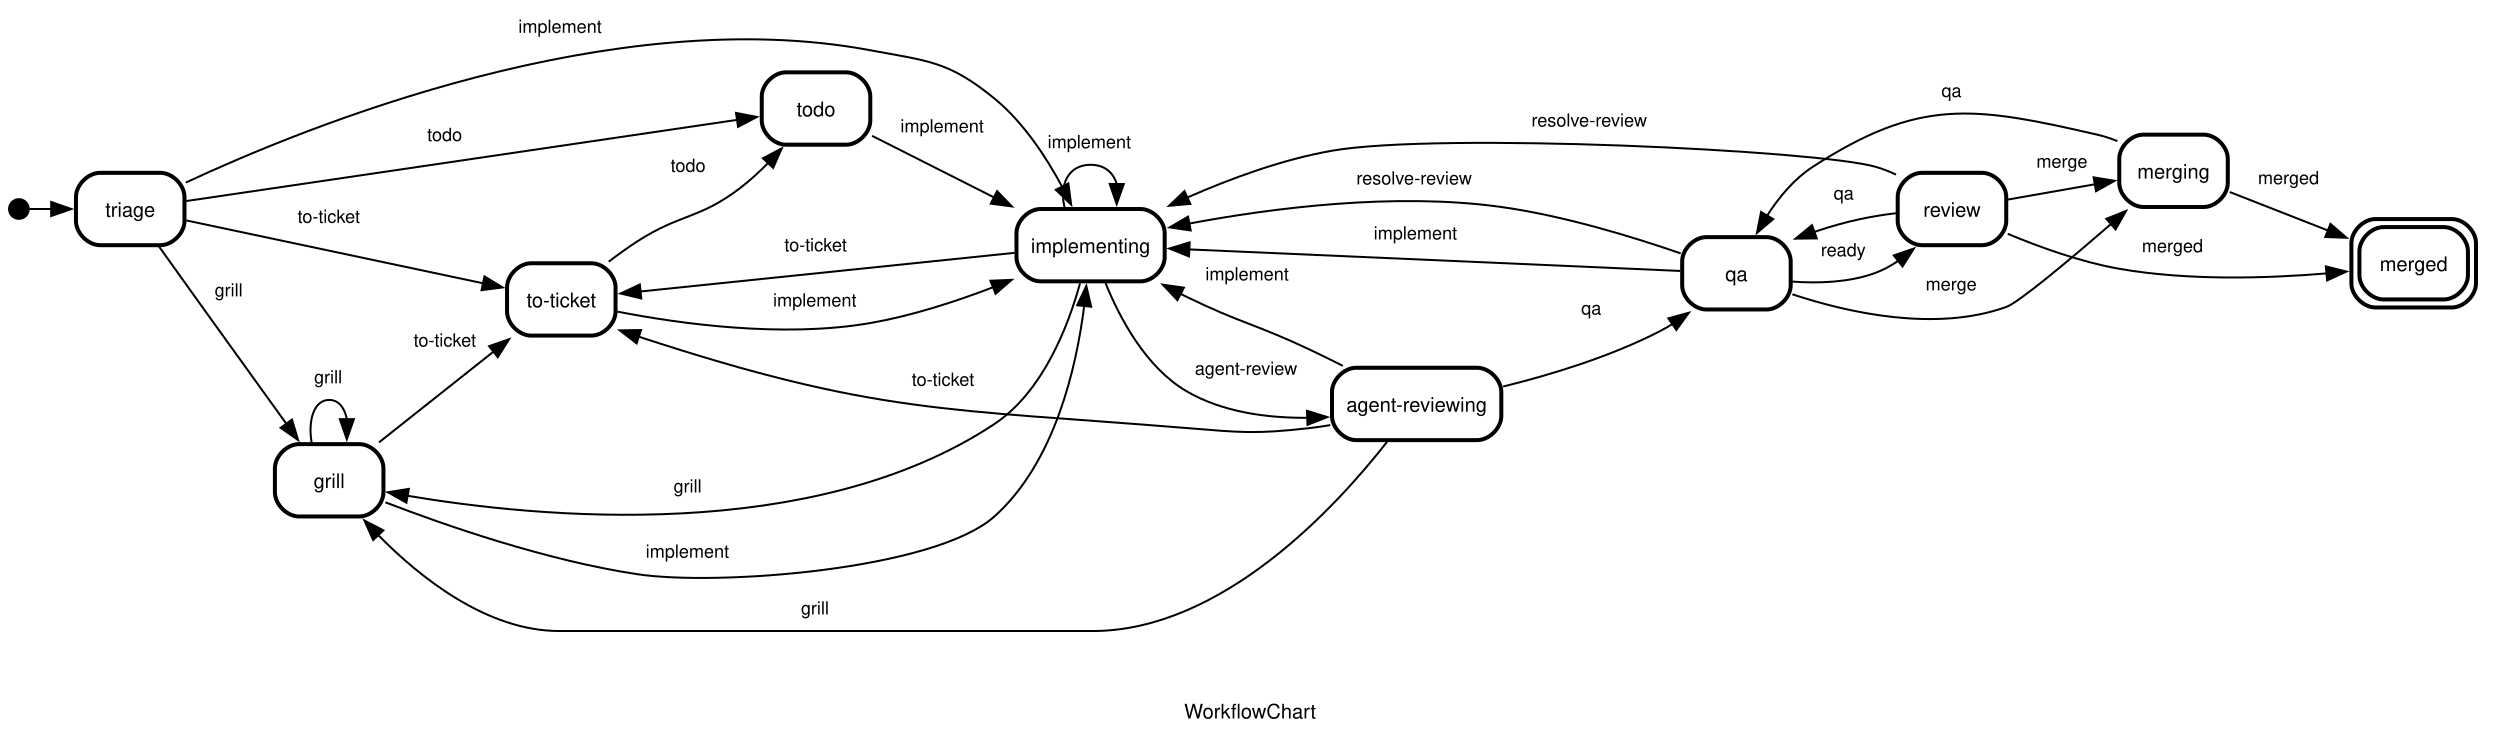
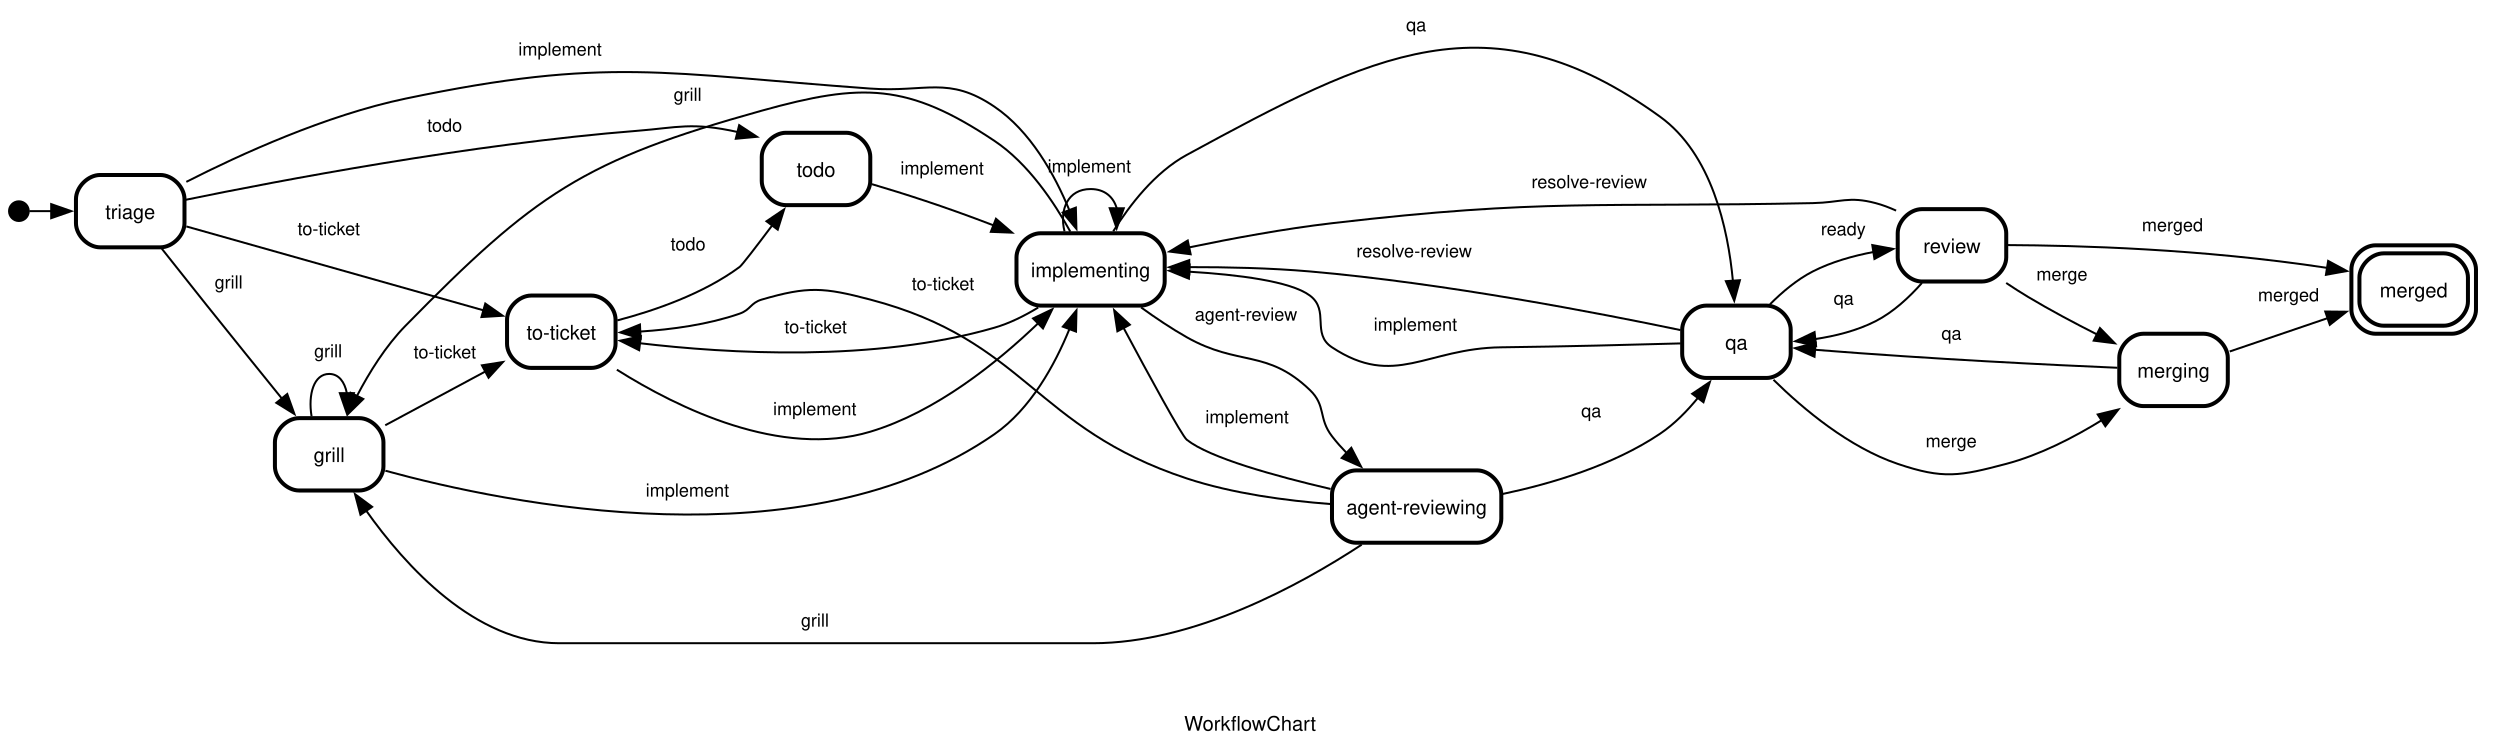
- <svg xmlns="http://www.w3.org/2000/svg" width="1244pt" height="367pt" viewBox="0.00 0.00 1244.00 367.00">
-   <g id="graph0" class="graph" transform="scale(1 1) rotate(0) translate(4 363.25)">
-     <polygon fill="white" stroke="none" points="-4,4 -4,-363.25 1240.05,-363.25 1240.05,4 -4,4" />
+ <svg xmlns="http://www.w3.org/2000/svg" width="1244pt" height="373pt" viewBox="0.00 0.00 1244.00 373.00">
+   <g id="graph0" class="graph" transform="scale(1 1) rotate(0) translate(4 369.32)">
+     <polygon fill="white" stroke="none" points="-4,4 -4,-369.32 1240.05,-369.32 1240.05,4 -4,4" />
    <text xml:space="preserve" text-anchor="middle" x="618.03" y="-5.75" font-family="Helvetica,sans-Serif" font-size="10.00">WorkflowChart</text>
    <g id="clust2" class="cluster">
</g>
    <g id="node1" class="node">
-       <ellipse fill="black" stroke="black" stroke-width="0" cx="5.4" cy="-259.25" rx="5.4" ry="5.4" />
+       <ellipse fill="black" stroke="black" stroke-width="0" cx="5.4" cy="-264.25" rx="5.4" ry="5.4" />
    </g>
    <g id="node2" class="node">
-       <path fill="white" stroke="black" stroke-width="2" d="M75.8,-277.25C75.8,-277.25 45.8,-277.25 45.8,-277.25 39.8,-277.25 33.8,-271.25 33.8,-265.25 33.8,-265.25 33.8,-253.25 33.8,-253.25 33.8,-247.25 39.8,-241.25 45.8,-241.25 45.8,-241.25 75.8,-241.25 75.8,-241.25 81.8,-241.25 87.8,-247.25 87.8,-253.25 87.8,-253.25 87.8,-265.25 87.8,-265.25 87.8,-271.25 81.8,-277.25 75.8,-277.25" />
-       <text xml:space="preserve" text-anchor="middle" x="60.8" y="-255.38" font-family="Helvetica,sans-Serif" font-size="10.00">triage</text>
+       <path fill="white" stroke="black" stroke-width="2" d="M75.8,-282.25C75.8,-282.25 45.8,-282.25 45.8,-282.25 39.8,-282.25 33.8,-276.25 33.8,-270.25 33.8,-270.25 33.8,-258.25 33.8,-258.25 33.8,-252.25 39.8,-246.25 45.8,-246.25 45.8,-246.25 75.8,-246.25 75.8,-246.25 81.8,-246.25 87.8,-252.25 87.8,-258.25 87.8,-258.25 87.8,-270.25 87.8,-270.25 87.8,-276.25 81.8,-282.25 75.8,-282.25" />
+       <text xml:space="preserve" text-anchor="middle" x="60.8" y="-260.38" font-family="Helvetica,sans-Serif" font-size="10.00">triage</text>
    </g>
    <g id="edge1" class="edge">
-       <path fill="none" stroke="black" d="M10.59,-259.25C13.31,-259.25 17.14,-259.25 21.49,-259.25" />
-       <polygon fill="black" stroke="black" points="21.47,-262.75 31.47,-259.25 21.47,-255.75 21.47,-262.75" />
+       <path fill="none" stroke="black" d="M10.59,-264.25C13.31,-264.25 17.14,-264.25 21.49,-264.25" />
+       <polygon fill="black" stroke="black" points="21.47,-267.75 31.47,-264.25 21.47,-260.75 21.47,-267.75" />
    </g>
    <g id="node3" class="node">
-       <path fill="white" stroke="black" stroke-width="2" d="M174.8,-142.25C174.8,-142.25 144.8,-142.25 144.8,-142.25 138.8,-142.25 132.8,-136.25 132.8,-130.25 132.8,-130.25 132.8,-118.25 132.8,-118.25 132.8,-112.25 138.8,-106.25 144.8,-106.25 144.8,-106.25 174.8,-106.25 174.8,-106.25 180.8,-106.25 186.8,-112.25 186.8,-118.25 186.8,-118.25 186.8,-130.25 186.8,-130.25 186.8,-136.25 180.8,-142.25 174.8,-142.25" />
-       <text xml:space="preserve" text-anchor="middle" x="159.8" y="-120.38" font-family="Helvetica,sans-Serif" font-size="10.00">grill</text>
+       <path fill="white" stroke="black" stroke-width="2" d="M174.8,-161.25C174.8,-161.25 144.8,-161.25 144.8,-161.25 138.8,-161.25 132.8,-155.25 132.8,-149.25 132.8,-149.25 132.8,-137.25 132.8,-137.25 132.8,-131.25 138.8,-125.25 144.8,-125.25 144.8,-125.25 174.8,-125.25 174.8,-125.25 180.8,-125.25 186.8,-131.25 186.8,-137.25 186.8,-137.25 186.8,-149.25 186.8,-149.25 186.8,-155.25 180.8,-161.25 174.8,-161.25" />
+       <text xml:space="preserve" text-anchor="middle" x="159.8" y="-139.38" font-family="Helvetica,sans-Serif" font-size="10.00">grill</text>
    </g>
    <g id="edge2" class="edge">
-       <path fill="none" stroke="black" d="M75.14,-240.55C82.17,-230.71 90.94,-218.45 98.8,-207.5 112.09,-188.99 127.07,-168.2 138.75,-152.02" />
-       <polygon fill="black" stroke="black" points="141.3,-154.47 144.31,-144.31 135.62,-150.37 141.3,-154.47" />
-       <text xml:space="preserve" text-anchor="start" x="102.8" y="-215.75" font-family="Helvetica,sans-Serif" font-size="9.00">grill</text>
+       <path fill="none" stroke="black" d="M76.52,-245.56C83.29,-236.99 91.43,-226.72 98.8,-217.5 111.2,-202 125.13,-184.75 136.44,-170.78" />
+       <polygon fill="black" stroke="black" points="138.93,-173.28 142.5,-163.3 133.49,-168.87 138.93,-173.28" />
+       <text xml:space="preserve" text-anchor="start" x="102.8" y="-225.75" font-family="Helvetica,sans-Serif" font-size="9.00">grill</text>
    </g>
    <g id="node4" class="node">
-       <path fill="white" stroke="black" stroke-width="2" d="M290.3,-232.25C290.3,-232.25 260.3,-232.25 260.3,-232.25 254.3,-232.25 248.3,-226.25 248.3,-220.25 248.3,-220.25 248.3,-208.25 248.3,-208.25 248.3,-202.25 254.3,-196.25 260.3,-196.25 260.3,-196.25 290.3,-196.25 290.3,-196.25 296.3,-196.25 302.3,-202.25 302.3,-208.25 302.3,-208.25 302.3,-220.25 302.3,-220.25 302.3,-226.25 296.3,-232.25 290.3,-232.25" />
-       <text xml:space="preserve" text-anchor="middle" x="275.3" y="-210.38" font-family="Helvetica,sans-Serif" font-size="10.00">to-ticket</text>
+       <path fill="white" stroke="black" stroke-width="2" d="M290.3,-222.25C290.3,-222.25 260.3,-222.25 260.3,-222.25 254.3,-222.25 248.3,-216.25 248.3,-210.25 248.3,-210.25 248.3,-198.25 248.3,-198.25 248.3,-192.25 254.3,-186.25 260.3,-186.25 260.3,-186.25 290.3,-186.25 290.3,-186.25 296.3,-186.25 302.3,-192.25 302.3,-198.25 302.3,-198.25 302.3,-210.25 302.3,-210.25 302.3,-216.25 296.3,-222.25 290.3,-222.25" />
+       <text xml:space="preserve" text-anchor="middle" x="275.3" y="-200.38" font-family="Helvetica,sans-Serif" font-size="10.00">to-ticket</text>
    </g>
    <g id="edge3" class="edge">
-       <path fill="none" stroke="black" d="M88.71,-253.55C126.16,-245.62 194.14,-231.23 236.61,-222.23" />
-       <polygon fill="black" stroke="black" points="237.07,-225.71 246.12,-220.22 235.62,-218.86 237.07,-225.71" />
-       <text xml:space="preserve" text-anchor="start" x="144.05" y="-252.38" font-family="Helvetica,sans-Serif" font-size="9.00">to-ticket</text>
+       <path fill="none" stroke="black" d="M88.71,-256.65C126.16,-246.08 194.14,-226.88 236.61,-214.89" />
+       <polygon fill="black" stroke="black" points="237.48,-218.28 246.15,-212.2 235.57,-211.55 237.48,-218.28" />
+       <text xml:space="preserve" text-anchor="start" x="144.05" y="-252.34" font-family="Helvetica,sans-Serif" font-size="9.00">to-ticket</text>
    </g>
    <g id="node5" class="node">
-       <path fill="white" stroke="black" stroke-width="2" d="M417.05,-327.25C417.05,-327.25 387.05,-327.25 387.05,-327.25 381.05,-327.25 375.05,-321.25 375.05,-315.25 375.05,-315.25 375.05,-303.25 375.05,-303.25 375.05,-297.25 381.05,-291.25 387.05,-291.25 387.05,-291.25 417.05,-291.25 417.05,-291.25 423.05,-291.25 429.05,-297.25 429.05,-303.25 429.05,-303.25 429.05,-315.25 429.05,-315.25 429.05,-321.25 423.05,-327.25 417.05,-327.25" />
-       <text xml:space="preserve" text-anchor="middle" x="402.05" y="-305.38" font-family="Helvetica,sans-Serif" font-size="10.00">todo</text>
+       <path fill="white" stroke="black" stroke-width="2" d="M417.05,-303.25C417.05,-303.25 387.05,-303.25 387.05,-303.25 381.05,-303.25 375.05,-297.25 375.05,-291.25 375.05,-291.25 375.05,-279.25 375.05,-279.25 375.05,-273.25 381.05,-267.25 387.05,-267.25 387.05,-267.25 417.05,-267.25 417.05,-267.25 423.05,-267.25 429.05,-273.25 429.05,-279.25 429.05,-279.25 429.05,-291.25 429.05,-291.25 429.05,-297.25 423.05,-303.25 417.05,-303.25" />
+       <text xml:space="preserve" text-anchor="middle" x="402.05" y="-281.38" font-family="Helvetica,sans-Serif" font-size="10.00">todo</text>
    </g>
    <g id="edge4" class="edge">
-       <path fill="none" stroke="black" d="M88.7,-263.22C148.7,-272.06 293.62,-293.42 362.91,-303.63" />
-       <polygon fill="black" stroke="black" points="362.24,-307.07 372.65,-305.06 363.26,-300.14 362.24,-307.07" />
-       <text xml:space="preserve" text-anchor="start" x="208.55" y="-293.08" font-family="Helvetica,sans-Serif" font-size="9.00">todo</text>
+       <path fill="none" stroke="black" d="M88.43,-269.91C134.16,-279.3 230.66,-297.72 313.3,-304.25 332.97,-305.8 340.29,-308.7 363.25,-303.59" />
+       <polygon fill="black" stroke="black" points="363.81,-307.06 372.67,-301.25 362.12,-300.27 363.81,-307.06" />
+       <text xml:space="preserve" text-anchor="start" x="208.55" y="-303.81" font-family="Helvetica,sans-Serif" font-size="9.00">todo</text>
    </g>
    <g id="node6" class="node">
-       <path fill="white" stroke="black" stroke-width="2" d="M563.55,-259.25C563.55,-259.25 513.8,-259.25 513.8,-259.25 507.8,-259.25 501.8,-253.25 501.8,-247.25 501.8,-247.25 501.8,-235.25 501.8,-235.25 501.8,-229.25 507.8,-223.25 513.8,-223.25 513.8,-223.25 563.55,-223.25 563.55,-223.25 569.55,-223.25 575.55,-229.25 575.55,-235.25 575.55,-235.25 575.55,-247.25 575.55,-247.25 575.55,-253.25 569.55,-259.25 563.55,-259.25" />
-       <text xml:space="preserve" text-anchor="middle" x="538.68" y="-237.38" font-family="Helvetica,sans-Serif" font-size="10.00">implementing</text>
+       <path fill="white" stroke="black" stroke-width="2" d="M563.55,-253.25C563.55,-253.25 513.8,-253.25 513.8,-253.25 507.8,-253.25 501.8,-247.25 501.8,-241.25 501.8,-241.25 501.8,-229.25 501.8,-229.25 501.8,-223.25 507.8,-217.25 513.8,-217.25 513.8,-217.25 563.55,-217.25 563.55,-217.25 569.55,-217.25 575.55,-223.25 575.55,-229.25 575.55,-229.25 575.55,-241.25 575.55,-241.25 575.55,-247.25 569.55,-253.25 563.55,-253.25" />
+       <text xml:space="preserve" text-anchor="middle" x="538.68" y="-231.38" font-family="Helvetica,sans-Serif" font-size="10.00">implementing</text>
    </g>
    <g id="edge5" class="edge">
-       <path fill="none" stroke="black" d="M88.43,-272.39C148.81,-300.55 300.85,-362.29 429.05,-338.25 457.99,-332.82 468,-332.89 490.8,-314.25 505.16,-302.51 516.55,-285.18 524.5,-270.35" />
-       <polygon fill="black" stroke="black" points="527.61,-271.96 529,-261.46 521.36,-268.8 527.61,-271.96" />
-       <text xml:space="preserve" text-anchor="start" x="253.93" y="-346.92" font-family="Helvetica,sans-Serif" font-size="9.00">implement</text>
+       <path fill="none" stroke="black" d="M88.72,-278.83C115.49,-292.47 158.18,-311.97 197.8,-320.25 298.43,-341.29 326.52,-332.68 429.05,-325.25 456.71,-323.24 467.84,-331.81 490.8,-316.25 508.76,-304.08 520.74,-282.57 528.09,-264.77" />
+       <polygon fill="black" stroke="black" points="531.35,-266.03 531.63,-255.44 524.81,-263.54 531.35,-266.03" />
+       <text xml:space="preserve" text-anchor="start" x="253.93" y="-341.68" font-family="Helvetica,sans-Serif" font-size="9.00">implement</text>
    </g>
    <g id="edge6" class="edge">
-       <path fill="none" stroke="black" d="M151.03,-143.18C149.24,-154.09 152.16,-164.25 159.8,-164.25 164.57,-164.25 167.51,-160.28 168.6,-154.64" />
-       <polygon fill="black" stroke="black" points="172.1,-154.69 168.57,-144.69 165.1,-154.7 172.1,-154.69" />
-       <text xml:space="preserve" text-anchor="start" x="152.3" y="-172.5" font-family="Helvetica,sans-Serif" font-size="9.00">grill</text>
+       <path fill="none" stroke="black" d="M151.03,-162.18C149.24,-173.09 152.16,-183.25 159.8,-183.25 164.57,-183.25 167.51,-179.28 168.6,-173.64" />
+       <polygon fill="black" stroke="black" points="172.1,-173.69 168.57,-163.69 165.1,-173.7 172.1,-173.69" />
+       <text xml:space="preserve" text-anchor="start" x="152.3" y="-191.5" font-family="Helvetica,sans-Serif" font-size="9.00">grill</text>
    </g>
    <g id="edge7" class="edge">
-       <path fill="none" stroke="black" d="M184.59,-143.12C201.24,-156.32 223.68,-174.11 241.95,-188.6" />
-       <polygon fill="black" stroke="black" points="239.34,-191 249.35,-194.47 243.69,-185.51 239.34,-191" />
-       <text xml:space="preserve" text-anchor="start" x="201.8" y="-190.82" font-family="Helvetica,sans-Serif" font-size="9.00">to-ticket</text>
+       <path fill="none" stroke="black" d="M187.7,-157.71C202.68,-165.76 221.55,-175.9 237.84,-184.65" />
+       <polygon fill="black" stroke="black" points="235.8,-187.53 246.26,-189.18 239.11,-181.36 235.8,-187.53" />
+       <text xml:space="preserve" text-anchor="start" x="201.8" y="-191.03" font-family="Helvetica,sans-Serif" font-size="9.00">to-ticket</text>
    </g>
    <g id="edge8" class="edge">
-       <path fill="none" stroke="black" d="M187.78,-113.29C217.82,-101.73 268.11,-84.27 313.3,-77.5 352.82,-71.58 461.02,-79.61 490.8,-106.25 520.84,-133.12 531.63,-180.24 535.5,-211.1" />
-       <polygon fill="black" stroke="black" points="532.01,-211.36 536.55,-220.94 538.97,-210.62 532.01,-211.36" />
-       <text xml:space="preserve" text-anchor="start" x="317.3" y="-85.75" font-family="Helvetica,sans-Serif" font-size="9.00">implement</text>
+       <path fill="none" stroke="black" d="M187.75,-135.09C248.19,-118.54 396.63,-87.87 490.8,-153.25 508.87,-165.8 520.87,-187.71 528.21,-205.73" />
+       <polygon fill="black" stroke="black" points="524.86,-206.78 531.65,-214.91 531.42,-204.32 524.86,-206.78" />
+       <text xml:space="preserve" text-anchor="start" x="317.3" y="-122.22" font-family="Helvetica,sans-Serif" font-size="9.00">implement</text>
    </g>
    <g id="edge9" class="edge">
-       <path fill="none" stroke="black" d="M298.9,-233.04C303.55,-236.59 308.49,-240.16 313.3,-243.25 334.66,-256.98 343.82,-254.15 364.05,-269.5 369.03,-273.28 373.9,-277.76 378.4,-282.33" />
-       <polygon fill="black" stroke="black" points="375.62,-284.48 384.99,-289.42 380.74,-279.71 375.62,-284.48" />
-       <text xml:space="preserve" text-anchor="start" x="329.68" y="-277.75" font-family="Helvetica,sans-Serif" font-size="9.00">todo</text>
+       <path fill="none" stroke="black" d="M303.17,-209.89C321.6,-214.73 345.91,-223.08 364.05,-236.5 365.25,-237.39 372.5,-246.85 380.27,-257.21" />
+       <polygon fill="black" stroke="black" points="377.4,-259.22 386.18,-265.14 383,-255.03 377.4,-259.22" />
+       <text xml:space="preserve" text-anchor="start" x="329.68" y="-244.75" font-family="Helvetica,sans-Serif" font-size="9.00">todo</text>
    </g>
    <g id="edge10" class="edge">
-       <path fill="none" stroke="black" d="M303.26,-208.18C333.92,-202.19 385.41,-194.95 429.05,-202.5 449.67,-206.07 471.55,-213.18 490.23,-220.35" />
-       <polygon fill="black" stroke="black" points="488.83,-223.56 499.42,-223.99 491.41,-217.05 488.83,-223.56" />
-       <text xml:space="preserve" text-anchor="start" x="380.68" y="-210.75" font-family="Helvetica,sans-Serif" font-size="9.00">implement</text>
+       <path fill="none" stroke="black" d="M302.95,-185.36C333.34,-166.21 384.57,-141.15 429.05,-154.5 461.74,-164.31 492.3,-188.99 512.63,-208.5" />
+       <polygon fill="black" stroke="black" points="510.05,-210.87 519.62,-215.42 514.98,-205.89 510.05,-210.87" />
+       <text xml:space="preserve" text-anchor="start" x="380.68" y="-162.75" font-family="Helvetica,sans-Serif" font-size="9.00">implement</text>
    </g>
    <g id="edge11" class="edge">
-       <path fill="none" stroke="black" d="M429.97,-295.65C447.36,-286.87 470.47,-275.2 490.82,-264.92" />
-       <polygon fill="black" stroke="black" points="492.16,-268.16 499.51,-260.53 489,-261.91 492.16,-268.16" />
-       <text xml:space="preserve" text-anchor="start" x="444.05" y="-297.41" font-family="Helvetica,sans-Serif" font-size="9.00">implement</text>
+       <path fill="none" stroke="black" d="M429.86,-277.68C445.28,-273.12 465.14,-266.88 490.32,-257.2" />
+       <polygon fill="black" stroke="black" points="491.59,-260.47 499.62,-253.55 489.03,-253.95 491.59,-260.47" />
+       <text xml:space="preserve" text-anchor="start" x="444.05" y="-282.51" font-family="Helvetica,sans-Serif" font-size="9.00">implement</text>
    </g>
    <g id="edge12" class="edge">
-       <path fill="none" stroke="black" d="M533.43,-222.3C527.65,-201.33 515.11,-168.36 490.8,-152.25 400.38,-92.32 263.99,-105.52 198.51,-116.6" />
-       <polygon fill="black" stroke="black" points="198.23,-113.1 188.99,-118.3 199.45,-119.99 198.23,-113.1" />
-       <text xml:space="preserve" text-anchor="start" x="331.18" y="-118.2" font-family="Helvetica,sans-Serif" font-size="9.00">grill</text>
+       <path fill="none" stroke="black" d="M528.58,-254.07C520.6,-268.58 507.64,-288.01 490.8,-299.25 447.65,-328.05 425.02,-328.16 375.05,-314.25 286.4,-289.57 262.25,-272.93 197.8,-207.25 187.96,-197.22 179.77,-184.06 173.62,-172.29" />
+       <polygon fill="black" stroke="black" points="176.77,-170.78 169.22,-163.35 170.49,-173.87 176.77,-170.78" />
+       <text xml:space="preserve" text-anchor="start" x="331.18" y="-319.13" font-family="Helvetica,sans-Serif" font-size="9.00">grill</text>
    </g>
    <g id="edge13" class="edge">
-       <path fill="none" stroke="black" d="M500.83,-237.44C451.53,-232.35 364.56,-223.37 314.56,-218.2" />
-       <polygon fill="black" stroke="black" points="315.1,-214.74 304.79,-217.19 314.38,-221.7 315.1,-214.74" />
-       <text xml:space="preserve" text-anchor="start" x="386.3" y="-238.24" font-family="Helvetica,sans-Serif" font-size="9.00">to-ticket</text>
+       <path fill="none" stroke="black" d="M512.59,-216.29C505.86,-212.19 498.34,-208.43 490.8,-206.25 431,-188.94 357.83,-193.39 314.25,-198.55" />
+       <polygon fill="black" stroke="black" points="314.03,-195.06 304.55,-199.79 314.91,-202 314.03,-195.06" />
+       <text xml:space="preserve" text-anchor="start" x="386.3" y="-203.56" font-family="Helvetica,sans-Serif" font-size="9.00">to-ticket</text>
    </g>
    <g id="edge14" class="edge">
-       <path fill="none" stroke="black" d="M525.7,-260.18C523.05,-271.09 527.37,-281.25 538.68,-281.25 545.74,-281.25 550.08,-277.28 551.69,-271.64" />
-       <polygon fill="black" stroke="black" points="555.19,-271.68 551.66,-261.69 548.19,-271.71 555.19,-271.68" />
-       <text xml:space="preserve" text-anchor="start" x="517.3" y="-289.5" font-family="Helvetica,sans-Serif" font-size="9.00">implement</text>
+       <path fill="none" stroke="black" d="M525.7,-254.18C523.05,-265.09 527.37,-275.25 538.68,-275.25 545.74,-275.25 550.08,-271.28 551.69,-265.64" />
+       <polygon fill="black" stroke="black" points="555.19,-265.68 551.66,-255.69 548.19,-265.71 555.19,-265.68" />
+       <text xml:space="preserve" text-anchor="start" x="517.3" y="-283.5" font-family="Helvetica,sans-Serif" font-size="9.00">implement</text>
    </g>
    <g id="node7" class="node">
-       <path fill="white" stroke="black" stroke-width="2" d="M731.05,-180.25C731.05,-180.25 670.8,-180.25 670.8,-180.25 664.8,-180.25 658.8,-174.25 658.8,-168.25 658.8,-168.25 658.8,-156.25 658.8,-156.25 658.8,-150.25 664.8,-144.25 670.8,-144.25 670.8,-144.25 731.05,-144.25 731.05,-144.25 737.05,-144.25 743.05,-150.25 743.05,-156.25 743.05,-156.25 743.05,-168.25 743.05,-168.25 743.05,-174.25 737.05,-180.25 731.05,-180.25" />
-       <text xml:space="preserve" text-anchor="middle" x="700.93" y="-158.38" font-family="Helvetica,sans-Serif" font-size="10.00">agent-reviewing</text>
+       <path fill="white" stroke="black" stroke-width="2" d="M731.05,-135.25C731.05,-135.25 670.8,-135.25 670.8,-135.25 664.8,-135.25 658.8,-129.25 658.8,-123.25 658.8,-123.25 658.8,-111.25 658.8,-111.25 658.8,-105.25 664.8,-99.25 670.8,-99.25 670.8,-99.25 731.05,-99.25 731.05,-99.25 737.05,-99.25 743.05,-105.25 743.05,-111.25 743.05,-111.25 743.05,-123.25 743.05,-123.25 743.05,-129.25 737.05,-135.25 731.05,-135.25" />
+       <text xml:space="preserve" text-anchor="middle" x="700.93" y="-113.38" font-family="Helvetica,sans-Serif" font-size="10.00">agent-reviewing</text>
    </g>
    <g id="edge15" class="edge">
-       <path fill="none" stroke="black" d="M546.13,-222.35C553.15,-205.03 566.16,-180.36 586.55,-168.5 604.36,-158.14 626.52,-155.2 646.51,-155.35" />
-       <polygon fill="black" stroke="black" points="646.35,-158.84 656.47,-155.7 646.6,-151.85 646.35,-158.84" />
-       <text xml:space="preserve" text-anchor="start" x="590.55" y="-176.75" font-family="Helvetica,sans-Serif" font-size="9.00">agent-review</text>
+       <path fill="none" stroke="black" d="M563.82,-216.33C570.93,-211.19 578.87,-205.84 586.55,-201.5 612.33,-186.93 626.43,-195.76 647.8,-175.25 655.98,-167.4 651.89,-161.23 658.8,-152.25 661.03,-149.35 663.53,-146.53 666.18,-143.81" />
+       <polygon fill="black" stroke="black" points="668.41,-146.52 673.29,-137.11 663.61,-141.42 668.41,-146.52" />
+       <text xml:space="preserve" text-anchor="start" x="590.55" y="-209.75" font-family="Helvetica,sans-Serif" font-size="9.00">agent-review</text>
+     </g>
+     <g id="node8" class="node">
+       <path fill="white" stroke="black" stroke-width="2" d="M875.05,-217.25C875.05,-217.25 845.05,-217.25 845.05,-217.25 839.05,-217.25 833.05,-211.25 833.05,-205.25 833.05,-205.25 833.05,-193.25 833.05,-193.25 833.05,-187.25 839.05,-181.25 845.05,-181.25 845.05,-181.25 875.05,-181.25 875.05,-181.25 881.05,-181.25 887.05,-187.25 887.05,-193.25 887.05,-193.25 887.05,-205.25 887.05,-205.25 887.05,-211.25 881.05,-217.25 875.05,-217.25" />
+       <text xml:space="preserve" text-anchor="middle" x="860.05" y="-195.38" font-family="Helvetica,sans-Serif" font-size="10.00">qa</text>
    </g>
    <g id="edge16" class="edge">
-       <path fill="none" stroke="black" d="M686.16,-143.34C661,-111.17 604.19,-49.25 539.68,-49.25 274.3,-49.25 274.3,-49.25 274.3,-49.25 238.44,-49.25 205.19,-75.64 184.07,-97.11" />
-       <polygon fill="black" stroke="black" points="181.67,-94.55 177.36,-104.22 186.76,-99.35 181.67,-94.55" />
+       <path fill="none" stroke="black" d="M549.94,-254.2C558.07,-267.21 570.68,-283.62 586.55,-292.25 678.81,-342.39 736.95,-372.76 822.05,-311.25 847.67,-292.73 855.84,-255.83 858.3,-229.44" />
+       <polygon fill="black" stroke="black" points="861.78,-229.88 858.96,-219.67 854.79,-229.41 861.78,-229.88" />
+       <text xml:space="preserve" text-anchor="start" x="695.68" y="-353.82" font-family="Helvetica,sans-Serif" font-size="9.00">qa</text>
+     </g>
+     <g id="edge17" class="edge">
+       <path fill="none" stroke="black" d="M673.59,-98.31C642.96,-78.19 590.15,-49.25 539.68,-49.25 274.3,-49.25 274.3,-49.25 274.3,-49.25 232.42,-49.25 197.69,-87.69 178.09,-115.4" />
+       <polygon fill="black" stroke="black" points="175.37,-113.18 172.65,-123.43 181.16,-117.11 175.37,-113.18" />
      <text xml:space="preserve" text-anchor="start" x="394.55" y="-57.5" font-family="Helvetica,sans-Serif" font-size="9.00">grill</text>
    </g>
-     <g id="edge17" class="edge">
-       <path fill="none" stroke="black" d="M657.96,-151.73C654.54,-151.14 651.12,-150.63 647.8,-150.25 620.75,-147.18 613.68,-148.03 586.55,-150.25 467.35,-160 432.16,-156.87 313.54,-195.82" />
-       <polygon fill="black" stroke="black" points="312.78,-192.39 304.39,-198.86 314.99,-199.03 312.78,-192.39" />
-       <text xml:space="preserve" text-anchor="start" x="449.68" y="-171.29" font-family="Helvetica,sans-Serif" font-size="9.00">to-ticket</text>
-     </g>
    <g id="edge18" class="edge">
-       <path fill="none" stroke="black" d="M664.21,-181.19C658.74,-183.96 653.14,-186.72 647.8,-189.25 621.02,-201.9 613.17,-202.52 586.55,-215.5 585.47,-216.03 584.37,-216.57 583.27,-217.12" />
-       <polygon fill="black" stroke="black" points="581.89,-213.89 574.61,-221.59 585.1,-220.11 581.89,-213.89" />
-       <text xml:space="preserve" text-anchor="start" x="595.8" y="-223.75" font-family="Helvetica,sans-Serif" font-size="9.00">implement</text>
-     </g>
-     <g id="node8" class="node">
-       <path fill="white" stroke="black" stroke-width="2" d="M875.05,-245.25C875.05,-245.25 845.05,-245.25 845.05,-245.25 839.05,-245.25 833.05,-239.25 833.05,-233.25 833.05,-233.25 833.05,-221.25 833.05,-221.25 833.05,-215.25 839.05,-209.25 845.05,-209.25 845.05,-209.25 875.05,-209.25 875.05,-209.25 881.05,-209.25 887.05,-215.25 887.05,-221.25 887.05,-221.25 887.05,-233.25 887.05,-233.25 887.05,-239.25 881.05,-245.25 875.05,-245.25" />
-       <text xml:space="preserve" text-anchor="middle" x="860.05" y="-223.38" font-family="Helvetica,sans-Serif" font-size="10.00">qa</text>
+       <path fill="none" stroke="black" d="M657.87,-118.53C636.13,-120.17 609.43,-123.7 586.55,-131.25 510.19,-156.44 506.81,-199.8 429.05,-220.25 405.84,-226.35 398.09,-226.96 375.05,-220.25 369.49,-218.63 369.52,-215.15 364.05,-213.25 348.37,-207.8 330.24,-205.35 314.55,-204.34" />
+       <polygon fill="black" stroke="black" points="314.76,-200.85 304.61,-203.89 314.44,-207.84 314.76,-200.85" />
+       <text xml:space="preserve" text-anchor="start" x="449.68" y="-225" font-family="Helvetica,sans-Serif" font-size="9.00">to-ticket</text>
    </g>
    <g id="edge19" class="edge">
-       <path fill="none" stroke="black" d="M743.97,-170.91C767.71,-176.78 797.47,-185.8 822.05,-198.5 824.22,-199.62 826.4,-200.88 828.54,-202.22" />
-       <polygon fill="black" stroke="black" points="826.18,-204.85 836.4,-207.65 830.16,-199.09 826.18,-204.85" />
-       <text xml:space="preserve" text-anchor="start" x="782.8" y="-206.75" font-family="Helvetica,sans-Serif" font-size="9.00">qa</text>
+       <path fill="none" stroke="black" d="M658.09,-126.01C630.61,-132.42 597.76,-141.52 586.55,-150.5 584.04,-152.51 567.72,-182.51 555.04,-206.25" />
+       <polygon fill="black" stroke="black" points="552.02,-204.46 550.41,-214.94 558.2,-207.75 552.02,-204.46" />
+       <text xml:space="preserve" text-anchor="start" x="595.8" y="-158.75" font-family="Helvetica,sans-Serif" font-size="9.00">implement</text>
    </g>
    <g id="edge20" class="edge">
-       <path fill="none" stroke="black" d="M832.08,-228.43C777.98,-230.8 655.58,-236.17 587.55,-239.15" />
-       <polygon fill="black" stroke="black" points="587.66,-235.64 577.82,-239.58 587.97,-242.64 587.66,-235.64" />
-       <text xml:space="preserve" text-anchor="start" x="679.55" y="-244.12" font-family="Helvetica,sans-Serif" font-size="9.00">implement</text>
+       <path fill="none" stroke="black" d="M743.78,-123.53C768.17,-128.67 798.64,-137.76 822.05,-153.5 829.16,-158.28 835.58,-164.84 841.01,-171.5" />
+       <polygon fill="black" stroke="black" points="838.04,-173.38 846.84,-179.27 843.64,-169.17 838.04,-173.38" />
+       <text xml:space="preserve" text-anchor="start" x="782.8" y="-161.75" font-family="Helvetica,sans-Serif" font-size="9.00">qa</text>
+     </g>
+     <g id="edge21" class="edge">
+       <path fill="none" stroke="black" d="M832.33,-198.44C808.82,-197.76 773.67,-196.86 743.05,-196.5 705.61,-196.06 690.05,-175.87 658.8,-196.5 648.41,-203.36 657.76,-214.78 647.8,-222.25 638.27,-229.4 611.91,-232.66 587.61,-234.13" />
+       <polygon fill="black" stroke="black" points="587.61,-230.62 577.8,-234.62 587.97,-237.61 587.61,-230.62" />
+       <text xml:space="preserve" text-anchor="start" x="679.55" y="-204.75" font-family="Helvetica,sans-Serif" font-size="9.00">implement</text>
+     </g>
+     <g id="edge24" class="edge">
+       <path fill="none" stroke="black" d="M832.21,-205.07C792.25,-213.42 714.65,-228.44 647.8,-234.25 628.13,-235.96 606.37,-236.43 587.56,-236.4" />
+       <polygon fill="black" stroke="black" points="587.82,-232.9 577.79,-236.33 587.77,-239.9 587.82,-232.9" />
+       <text xml:space="preserve" text-anchor="start" x="670.93" y="-241.3" font-family="Helvetica,sans-Serif" font-size="9.00">resolve-review</text>
+     </g>
+     <g id="node9" class="node">
+       <path fill="white" stroke="black" stroke-width="2" d="M982.3,-265.25C982.3,-265.25 952.3,-265.25 952.3,-265.25 946.3,-265.25 940.3,-259.25 940.3,-253.25 940.3,-253.25 940.3,-241.25 940.3,-241.25 940.3,-235.25 946.3,-229.25 952.3,-229.25 952.3,-229.25 982.3,-229.25 982.3,-229.25 988.3,-229.25 994.3,-235.25 994.3,-241.25 994.3,-241.25 994.3,-253.25 994.3,-253.25 994.3,-259.25 988.3,-265.25 982.3,-265.25" />
+       <text xml:space="preserve" text-anchor="middle" x="967.3" y="-243.38" font-family="Helvetica,sans-Serif" font-size="10.00">review</text>
+     </g>
+     <g id="edge22" class="edge">
+       <path fill="none" stroke="black" d="M876.75,-217.91C882.81,-224 890.18,-230.22 898.05,-234.25 907.33,-239 918.13,-242.02 928.36,-243.95" />
+       <polygon fill="black" stroke="black" points="927.65,-247.38 938.06,-245.45 928.72,-240.46 927.65,-247.38" />
+       <text xml:space="preserve" text-anchor="start" x="902.05" y="-252.24" font-family="Helvetica,sans-Serif" font-size="9.00">ready</text>
+     </g>
+     <g id="node10" class="node">
+       <path fill="white" stroke="black" stroke-width="2" d="M1092.55,-203.25C1092.55,-203.25 1062.55,-203.25 1062.55,-203.25 1056.55,-203.25 1050.55,-197.25 1050.55,-191.25 1050.55,-191.25 1050.55,-179.25 1050.55,-179.25 1050.55,-173.25 1056.55,-167.25 1062.55,-167.25 1062.55,-167.25 1092.55,-167.25 1092.55,-167.25 1098.55,-167.25 1104.55,-173.25 1104.55,-179.25 1104.55,-179.25 1104.55,-191.25 1104.55,-191.25 1104.55,-197.25 1098.55,-203.25 1092.55,-203.25" />
+       <text xml:space="preserve" text-anchor="middle" x="1077.55" y="-181.38" font-family="Helvetica,sans-Serif" font-size="10.00">merging</text>
    </g>
    <g id="edge23" class="edge">
-       <path fill="none" stroke="black" d="M832.32,-237.15C809.09,-245.19 774.36,-255.88 743.05,-260.25 690.08,-267.64 628.93,-259.73 587.63,-251.98" />
-       <polygon fill="black" stroke="black" points="588.5,-248.58 578.02,-250.1 587.16,-255.45 588.5,-248.58" />
-       <text xml:space="preserve" text-anchor="start" x="670.93" y="-271.45" font-family="Helvetica,sans-Serif" font-size="9.00">resolve-review</text>
-     </g>
-     <g id="node9" class="node">
-       <path fill="white" stroke="black" stroke-width="2" d="M982.3,-277.25C982.3,-277.25 952.3,-277.25 952.3,-277.25 946.3,-277.25 940.3,-271.25 940.3,-265.25 940.3,-265.25 940.3,-253.25 940.3,-253.25 940.3,-247.25 946.3,-241.25 952.3,-241.25 952.3,-241.25 982.3,-241.25 982.3,-241.25 988.3,-241.25 994.3,-247.25 994.3,-253.25 994.3,-253.25 994.3,-265.25 994.3,-265.25 994.3,-271.25 988.3,-277.25 982.3,-277.25" />
-       <text xml:space="preserve" text-anchor="middle" x="967.3" y="-255.38" font-family="Helvetica,sans-Serif" font-size="10.00">review</text>
-     </g>
-     <g id="edge21" class="edge">
-       <path fill="none" stroke="black" d="M887.74,-223.14C900.67,-222.19 916.2,-222.62 929.3,-227.5 933.26,-228.97 937.09,-231.08 940.67,-233.52" />
-       <polygon fill="black" stroke="black" points="938.35,-236.15 948.37,-239.6 942.69,-230.65 938.35,-236.15" />
-       <text xml:space="preserve" text-anchor="start" x="902.05" y="-235.75" font-family="Helvetica,sans-Serif" font-size="9.00">ready</text>
-     </g>
-     <g id="node10" class="node">
-       <path fill="white" stroke="black" stroke-width="2" d="M1092.55,-296.25C1092.55,-296.25 1062.55,-296.25 1062.55,-296.25 1056.55,-296.25 1050.55,-290.25 1050.55,-284.25 1050.55,-284.25 1050.55,-272.25 1050.55,-272.25 1050.55,-266.25 1056.55,-260.25 1062.55,-260.25 1062.55,-260.25 1092.55,-260.25 1092.55,-260.25 1098.55,-260.25 1104.55,-266.25 1104.55,-272.25 1104.55,-272.25 1104.55,-284.25 1104.55,-284.25 1104.55,-290.25 1098.55,-296.25 1092.55,-296.25" />
-       <text xml:space="preserve" text-anchor="middle" x="1077.55" y="-274.38" font-family="Helvetica,sans-Serif" font-size="10.00">merging</text>
-     </g>
-     <g id="edge22" class="edge">
-       <path fill="none" stroke="black" d="M887.88,-216.8C915.37,-207.72 958.97,-197.82 994.3,-210.5 1000.55,-212.74 1025.63,-233.76 1046.48,-251.8" />
-       <polygon fill="black" stroke="black" points="1044.1,-254.37 1053.94,-258.29 1048.69,-249.08 1044.1,-254.37" />
-       <text xml:space="preserve" text-anchor="start" x="954.18" y="-218.75" font-family="Helvetica,sans-Serif" font-size="9.00">merge</text>
+       <path fill="none" stroke="black" d="M878.49,-180.34C893.31,-165.76 916,-146.74 940.3,-138.5 963.03,-130.79 971.1,-132.37 994.3,-138.5 1011.07,-142.93 1028.01,-151.67 1042.11,-160.4" />
+       <polygon fill="black" stroke="black" points="1039.82,-163.08 1050.12,-165.57 1043.62,-157.2 1039.82,-163.08" />
+       <text xml:space="preserve" text-anchor="start" x="954.18" y="-146.75" font-family="Helvetica,sans-Serif" font-size="9.00">merge</text>
+     </g>
+     <g id="edge28" class="edge">
+       <path fill="none" stroke="black" d="M939.5,-264.52C936.17,-266.04 932.73,-267.35 929.3,-268.25 915.87,-271.8 911.94,-268.54 898.05,-268.25 791.65,-266.03 764.51,-270.59 658.8,-258.25 635.21,-255.5 609.3,-250.71 587.68,-246.21" />
+       <polygon fill="black" stroke="black" points="588.47,-242.8 577.96,-244.14 587.01,-249.65 588.47,-242.8" />
+       <text xml:space="preserve" text-anchor="start" x="758.05" y="-275.7" font-family="Helvetica,sans-Serif" font-size="9.00">resolve-review</text>
+     </g>
+     <g id="edge25" class="edge">
+       <path fill="none" stroke="black" d="M952.35,-228.51C946.09,-221.43 938.13,-214.01 929.3,-209.5 920.07,-204.79 909.3,-202.09 899.06,-200.58" />
+       <polygon fill="black" stroke="black" points="899.69,-197.13 889.36,-199.51 898.92,-204.09 899.69,-197.13" />
+       <text xml:space="preserve" text-anchor="start" x="908.43" y="-217.75" font-family="Helvetica,sans-Serif" font-size="9.00">qa</text>
+     </g>
+     <g id="edge26" class="edge">
+       <path fill="none" stroke="black" d="M994.28,-228.51C997.93,-226.07 1001.67,-223.67 1005.3,-221.5 1016.13,-215.02 1028.26,-208.57 1039.39,-202.94" />
+       <polygon fill="black" stroke="black" points="1040.93,-206.09 1048.33,-198.5 1037.82,-199.82 1040.93,-206.09" />
+       <text xml:space="preserve" text-anchor="start" x="1009.3" y="-229.75" font-family="Helvetica,sans-Serif" font-size="9.00">merge</text>
+     </g>
+     <g id="node11" class="node">
+       <path fill="white" stroke="black" stroke-width="2" d="M1212.05,-243.25C1212.05,-243.25 1182.05,-243.25 1182.05,-243.25 1176.05,-243.25 1170.05,-237.25 1170.05,-231.25 1170.05,-231.25 1170.05,-219.25 1170.05,-219.25 1170.05,-213.25 1176.05,-207.25 1182.05,-207.25 1182.05,-207.25 1212.05,-207.25 1212.05,-207.25 1218.05,-207.25 1224.05,-213.25 1224.05,-219.25 1224.05,-219.25 1224.05,-231.25 1224.05,-231.25 1224.05,-237.25 1218.05,-243.25 1212.05,-243.25" />
+       <path fill="none" stroke="black" stroke-width="2" d="M1216.05,-247.25C1216.05,-247.25 1178.05,-247.25 1178.05,-247.25 1172.05,-247.25 1166.05,-241.25 1166.05,-235.25 1166.05,-235.25 1166.05,-215.25 1166.05,-215.25 1166.05,-209.25 1172.05,-203.25 1178.05,-203.25 1178.05,-203.25 1216.05,-203.25 1216.05,-203.25 1222.05,-203.25 1228.05,-209.25 1228.05,-215.25 1228.05,-215.25 1228.05,-235.25 1228.05,-235.25 1228.05,-241.25 1222.05,-247.25 1216.05,-247.25" />
+       <text xml:space="preserve" text-anchor="middle" x="1197.05" y="-221.38" font-family="Helvetica,sans-Serif" font-size="10.00">merged</text>
    </g>
    <g id="edge27" class="edge">
-       <path fill="none" stroke="black" d="M939.46,-276.37C936.14,-277.92 932.71,-279.27 929.3,-280.25 900.65,-288.48 711.9,-297.51 658.8,-288.25 634.16,-283.95 608.17,-274.36 586.78,-264.95" />
-       <polygon fill="black" stroke="black" points="588.29,-261.79 577.74,-260.85 585.4,-268.16 588.29,-261.79" />
-       <text xml:space="preserve" text-anchor="start" x="758.05" y="-300.27" font-family="Helvetica,sans-Serif" font-size="9.00">resolve-review</text>
-     </g>
-     <g id="edge24" class="edge">
-       <path fill="none" stroke="black" d="M939.5,-257.16C928.69,-255.85 916.05,-253.72 898.37,-247.73" />
-       <polygon fill="black" stroke="black" points="900.03,-244.61 889.43,-244.5 897.65,-251.19 900.03,-244.61" />
-       <text xml:space="preserve" text-anchor="start" x="908.43" y="-263.98" font-family="Helvetica,sans-Serif" font-size="9.00">qa</text>
-     </g>
-     <g id="edge25" class="edge">
-       <path fill="none" stroke="black" d="M995.06,-263.95C1008.2,-266.25 1024.26,-269.07 1038.64,-271.6" />
-       <polygon fill="black" stroke="black" points="1037.78,-275 1048.23,-273.28 1038.99,-268.1 1037.78,-275" />
-       <text xml:space="preserve" text-anchor="start" x="1009.3" y="-279.81" font-family="Helvetica,sans-Serif" font-size="9.00">merge</text>
-     </g>
-     <g id="node11" class="node">
-       <path fill="white" stroke="black" stroke-width="2" d="M1212.05,-250.25C1212.05,-250.25 1182.05,-250.25 1182.05,-250.25 1176.05,-250.25 1170.05,-244.25 1170.05,-238.25 1170.05,-238.25 1170.05,-226.25 1170.05,-226.25 1170.05,-220.25 1176.05,-214.25 1182.05,-214.25 1182.05,-214.25 1212.05,-214.25 1212.05,-214.25 1218.05,-214.25 1224.05,-220.25 1224.05,-226.25 1224.05,-226.25 1224.05,-238.25 1224.05,-238.25 1224.05,-244.25 1218.05,-250.25 1212.05,-250.25" />
-       <path fill="none" stroke="black" stroke-width="2" d="M1216.05,-254.25C1216.05,-254.25 1178.05,-254.25 1178.05,-254.25 1172.05,-254.25 1166.05,-248.25 1166.05,-242.25 1166.05,-242.25 1166.05,-222.25 1166.05,-222.25 1166.05,-216.25 1172.05,-210.25 1178.05,-210.25 1178.05,-210.25 1216.05,-210.25 1216.05,-210.25 1222.05,-210.25 1228.05,-216.25 1228.05,-222.25 1228.05,-222.25 1228.05,-242.25 1228.05,-242.25 1228.05,-248.25 1222.05,-254.25 1216.05,-254.25" />
-       <text xml:space="preserve" text-anchor="middle" x="1197.05" y="-228.38" font-family="Helvetica,sans-Serif" font-size="10.00">merged</text>
-     </g>
-     <g id="edge26" class="edge">
-       <path fill="none" stroke="black" d="M995.07,-246.89C1010.84,-240.29 1031.41,-232.86 1050.55,-229.5 1084.89,-223.48 1124.48,-224.75 1153.69,-227.2" />
-       <polygon fill="black" stroke="black" points="1153.34,-230.68 1163.62,-228.12 1153.99,-223.71 1153.34,-230.68" />
-       <text xml:space="preserve" text-anchor="start" x="1061.8" y="-237.75" font-family="Helvetica,sans-Serif" font-size="9.00">merged</text>
-     </g>
-     <g id="edge28" class="edge">
-       <path fill="none" stroke="black" d="M1049.58,-293.06C1046.28,-294.37 1042.89,-295.48 1039.55,-296.25 977.88,-310.46 951.19,-314.63 898.05,-280.25 888.71,-274.21 881.05,-264.9 875.18,-255.75" />
-       <polygon fill="black" stroke="black" points="878.34,-254.23 870.27,-247.37 872.3,-257.77 878.34,-254.23" />
-       <text xml:space="preserve" text-anchor="start" x="962.05" y="-315" font-family="Helvetica,sans-Serif" font-size="9.00">qa</text>
+       <path fill="none" stroke="black" d="M995.08,-247.37C1029.45,-247.17 1091.12,-245.58 1153.97,-236.03" />
+       <polygon fill="black" stroke="black" points="1154.48,-239.49 1163.81,-234.46 1153.38,-232.58 1154.48,-239.49" />
+       <text xml:space="preserve" text-anchor="start" x="1061.8" y="-254.23" font-family="Helvetica,sans-Serif" font-size="9.00">merged</text>
    </g>
    <g id="edge29" class="edge">
-       <path fill="none" stroke="black" d="M1105.51,-267.7C1120.07,-262 1138.36,-254.84 1154.68,-248.44" />
-       <polygon fill="black" stroke="black" points="1155.62,-251.84 1163.66,-244.93 1153.07,-245.32 1155.62,-251.84" />
-       <text xml:space="preserve" text-anchor="start" x="1119.55" y="-271.62" font-family="Helvetica,sans-Serif" font-size="9.00">merged</text>
+       <path fill="none" stroke="black" d="M1049.61,-186.32C1016.68,-187.73 959,-190.5 898.95,-195.28" />
+       <polygon fill="black" stroke="black" points="898.9,-191.78 889.22,-196.08 899.47,-198.75 898.9,-191.78" />
+       <text xml:space="preserve" text-anchor="start" x="962.05" y="-200.32" font-family="Helvetica,sans-Serif" font-size="9.00">qa</text>
+     </g>
+     <g id="edge30" class="edge">
+       <path fill="none" stroke="black" d="M1105.51,-194.43C1119.93,-199.34 1138.01,-205.49 1154.22,-211.01" />
+       <polygon fill="black" stroke="black" points="1153.04,-214.31 1163.63,-214.21 1155.3,-207.68 1153.04,-214.31" />
+       <text xml:space="preserve" text-anchor="start" x="1119.55" y="-219.42" font-family="Helvetica,sans-Serif" font-size="9.00">merged</text>
    </g>
  </g>
</svg>
